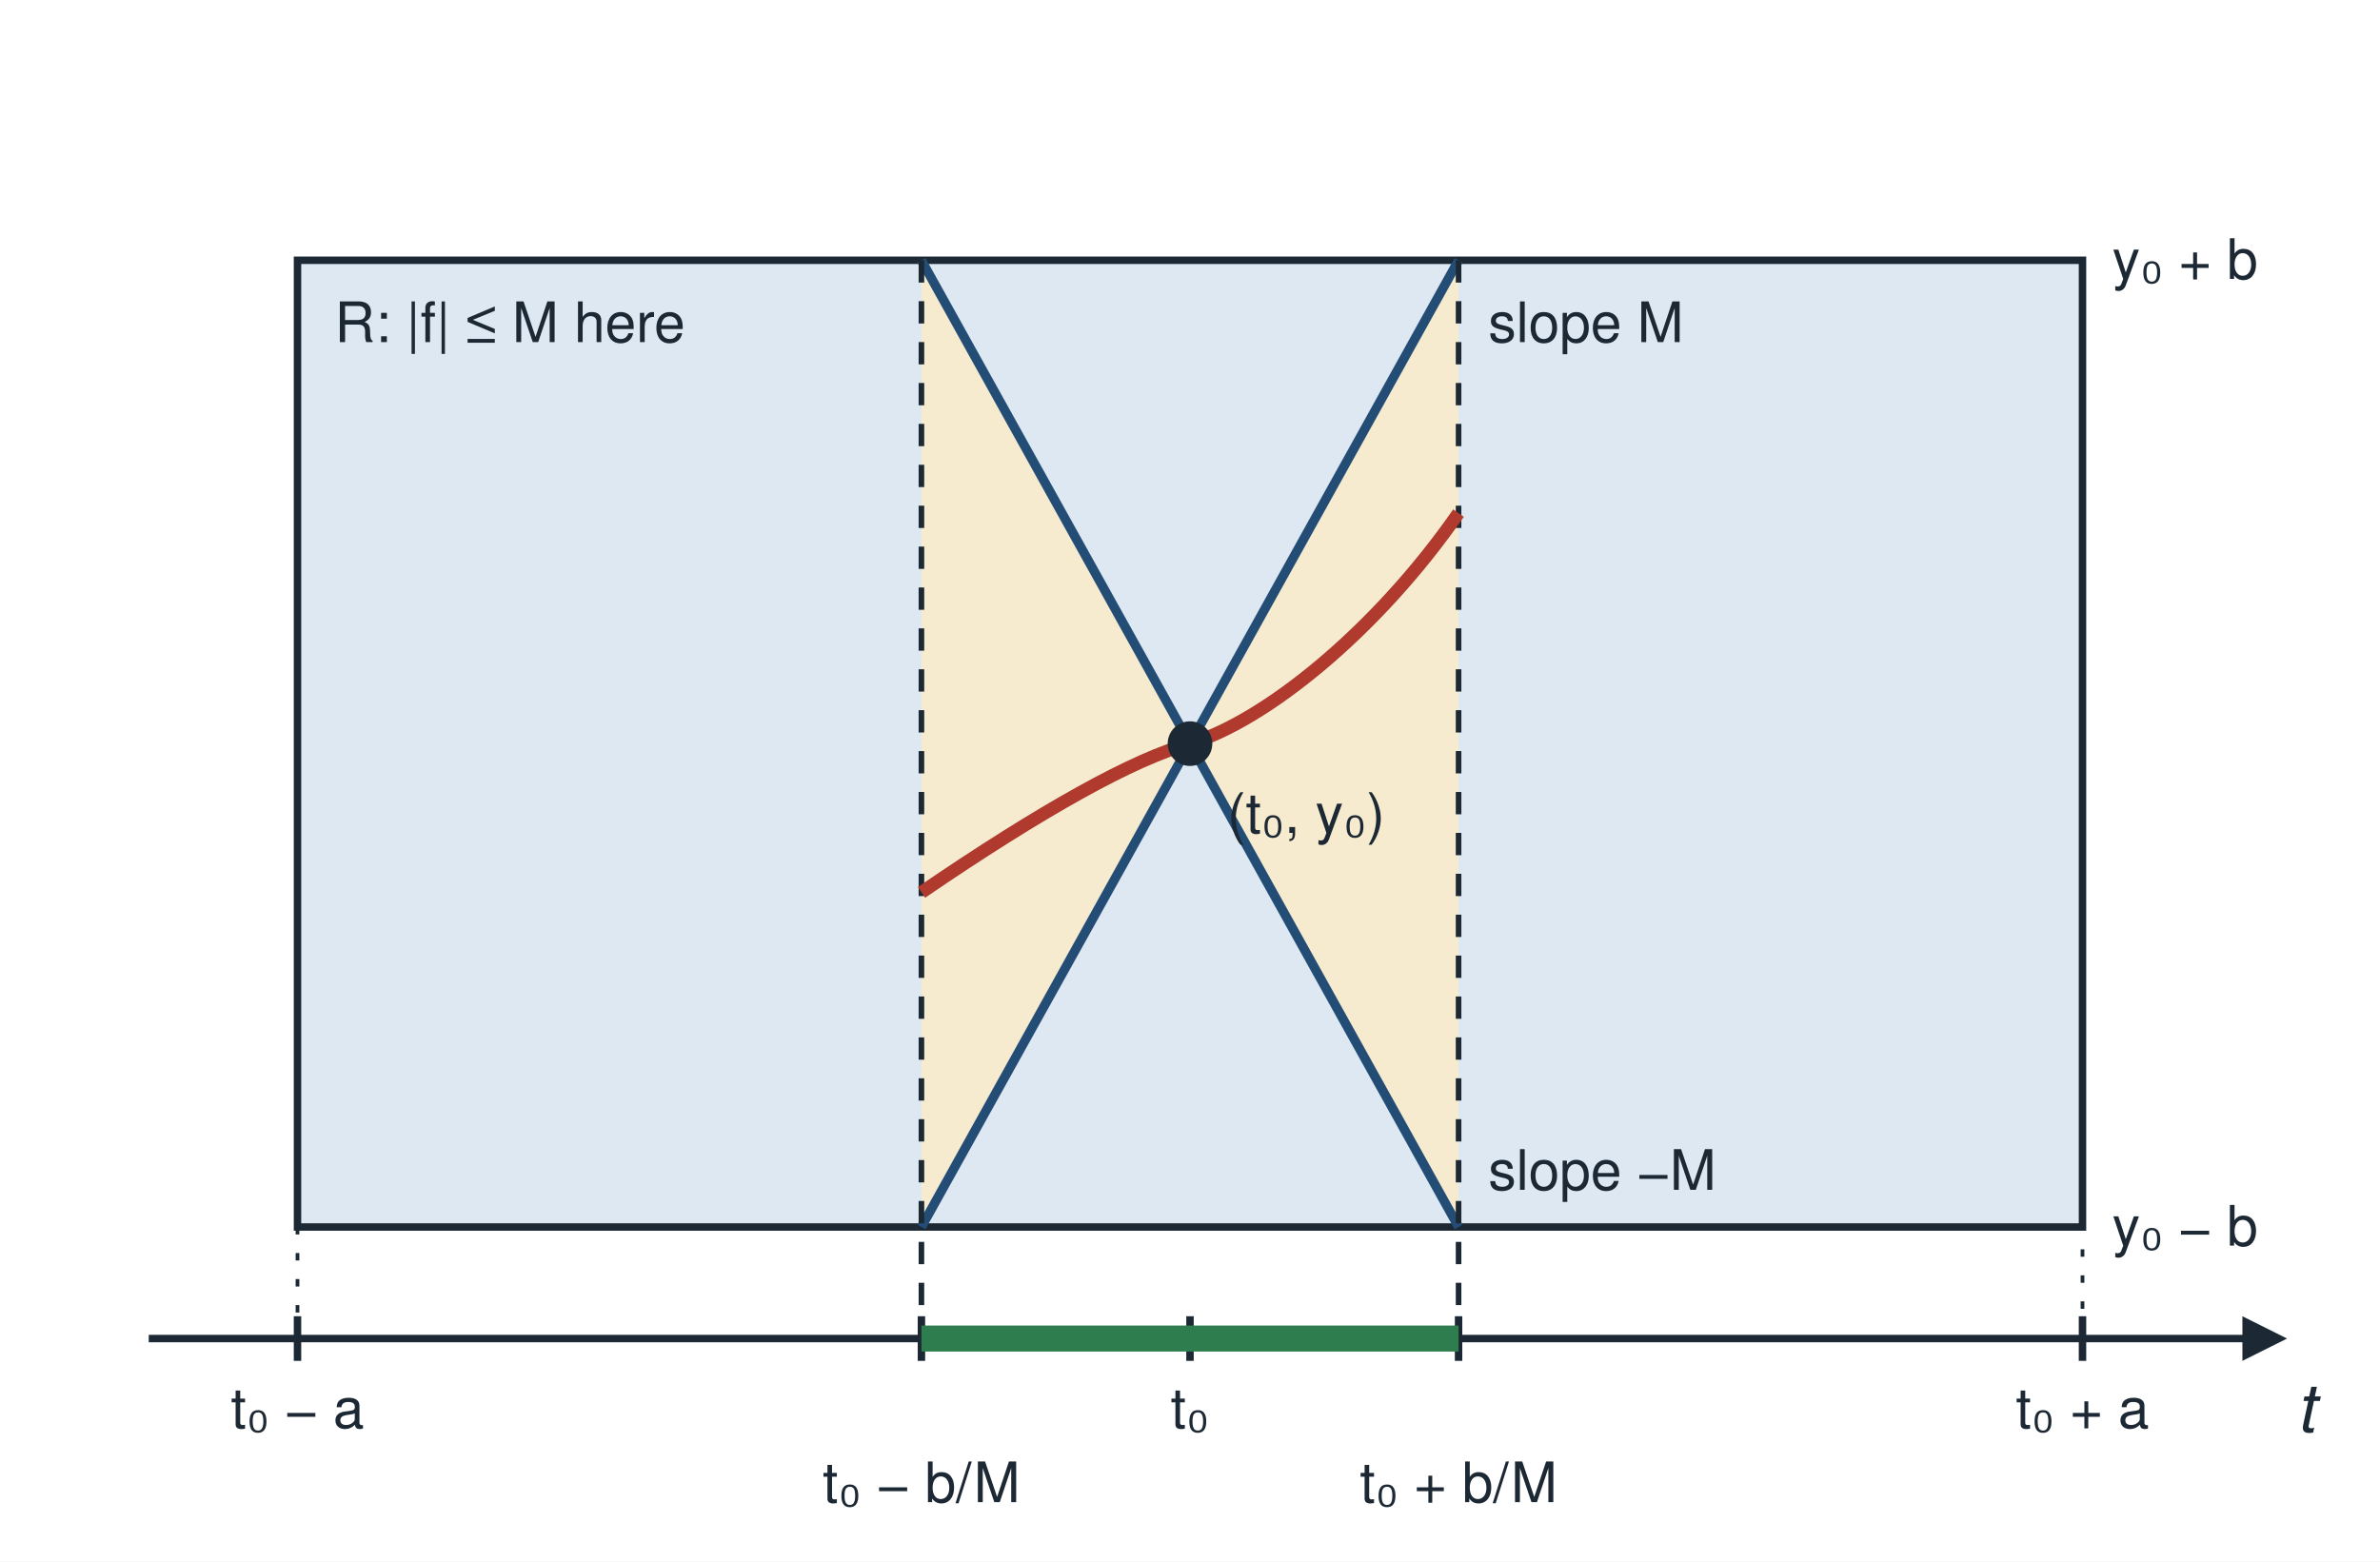
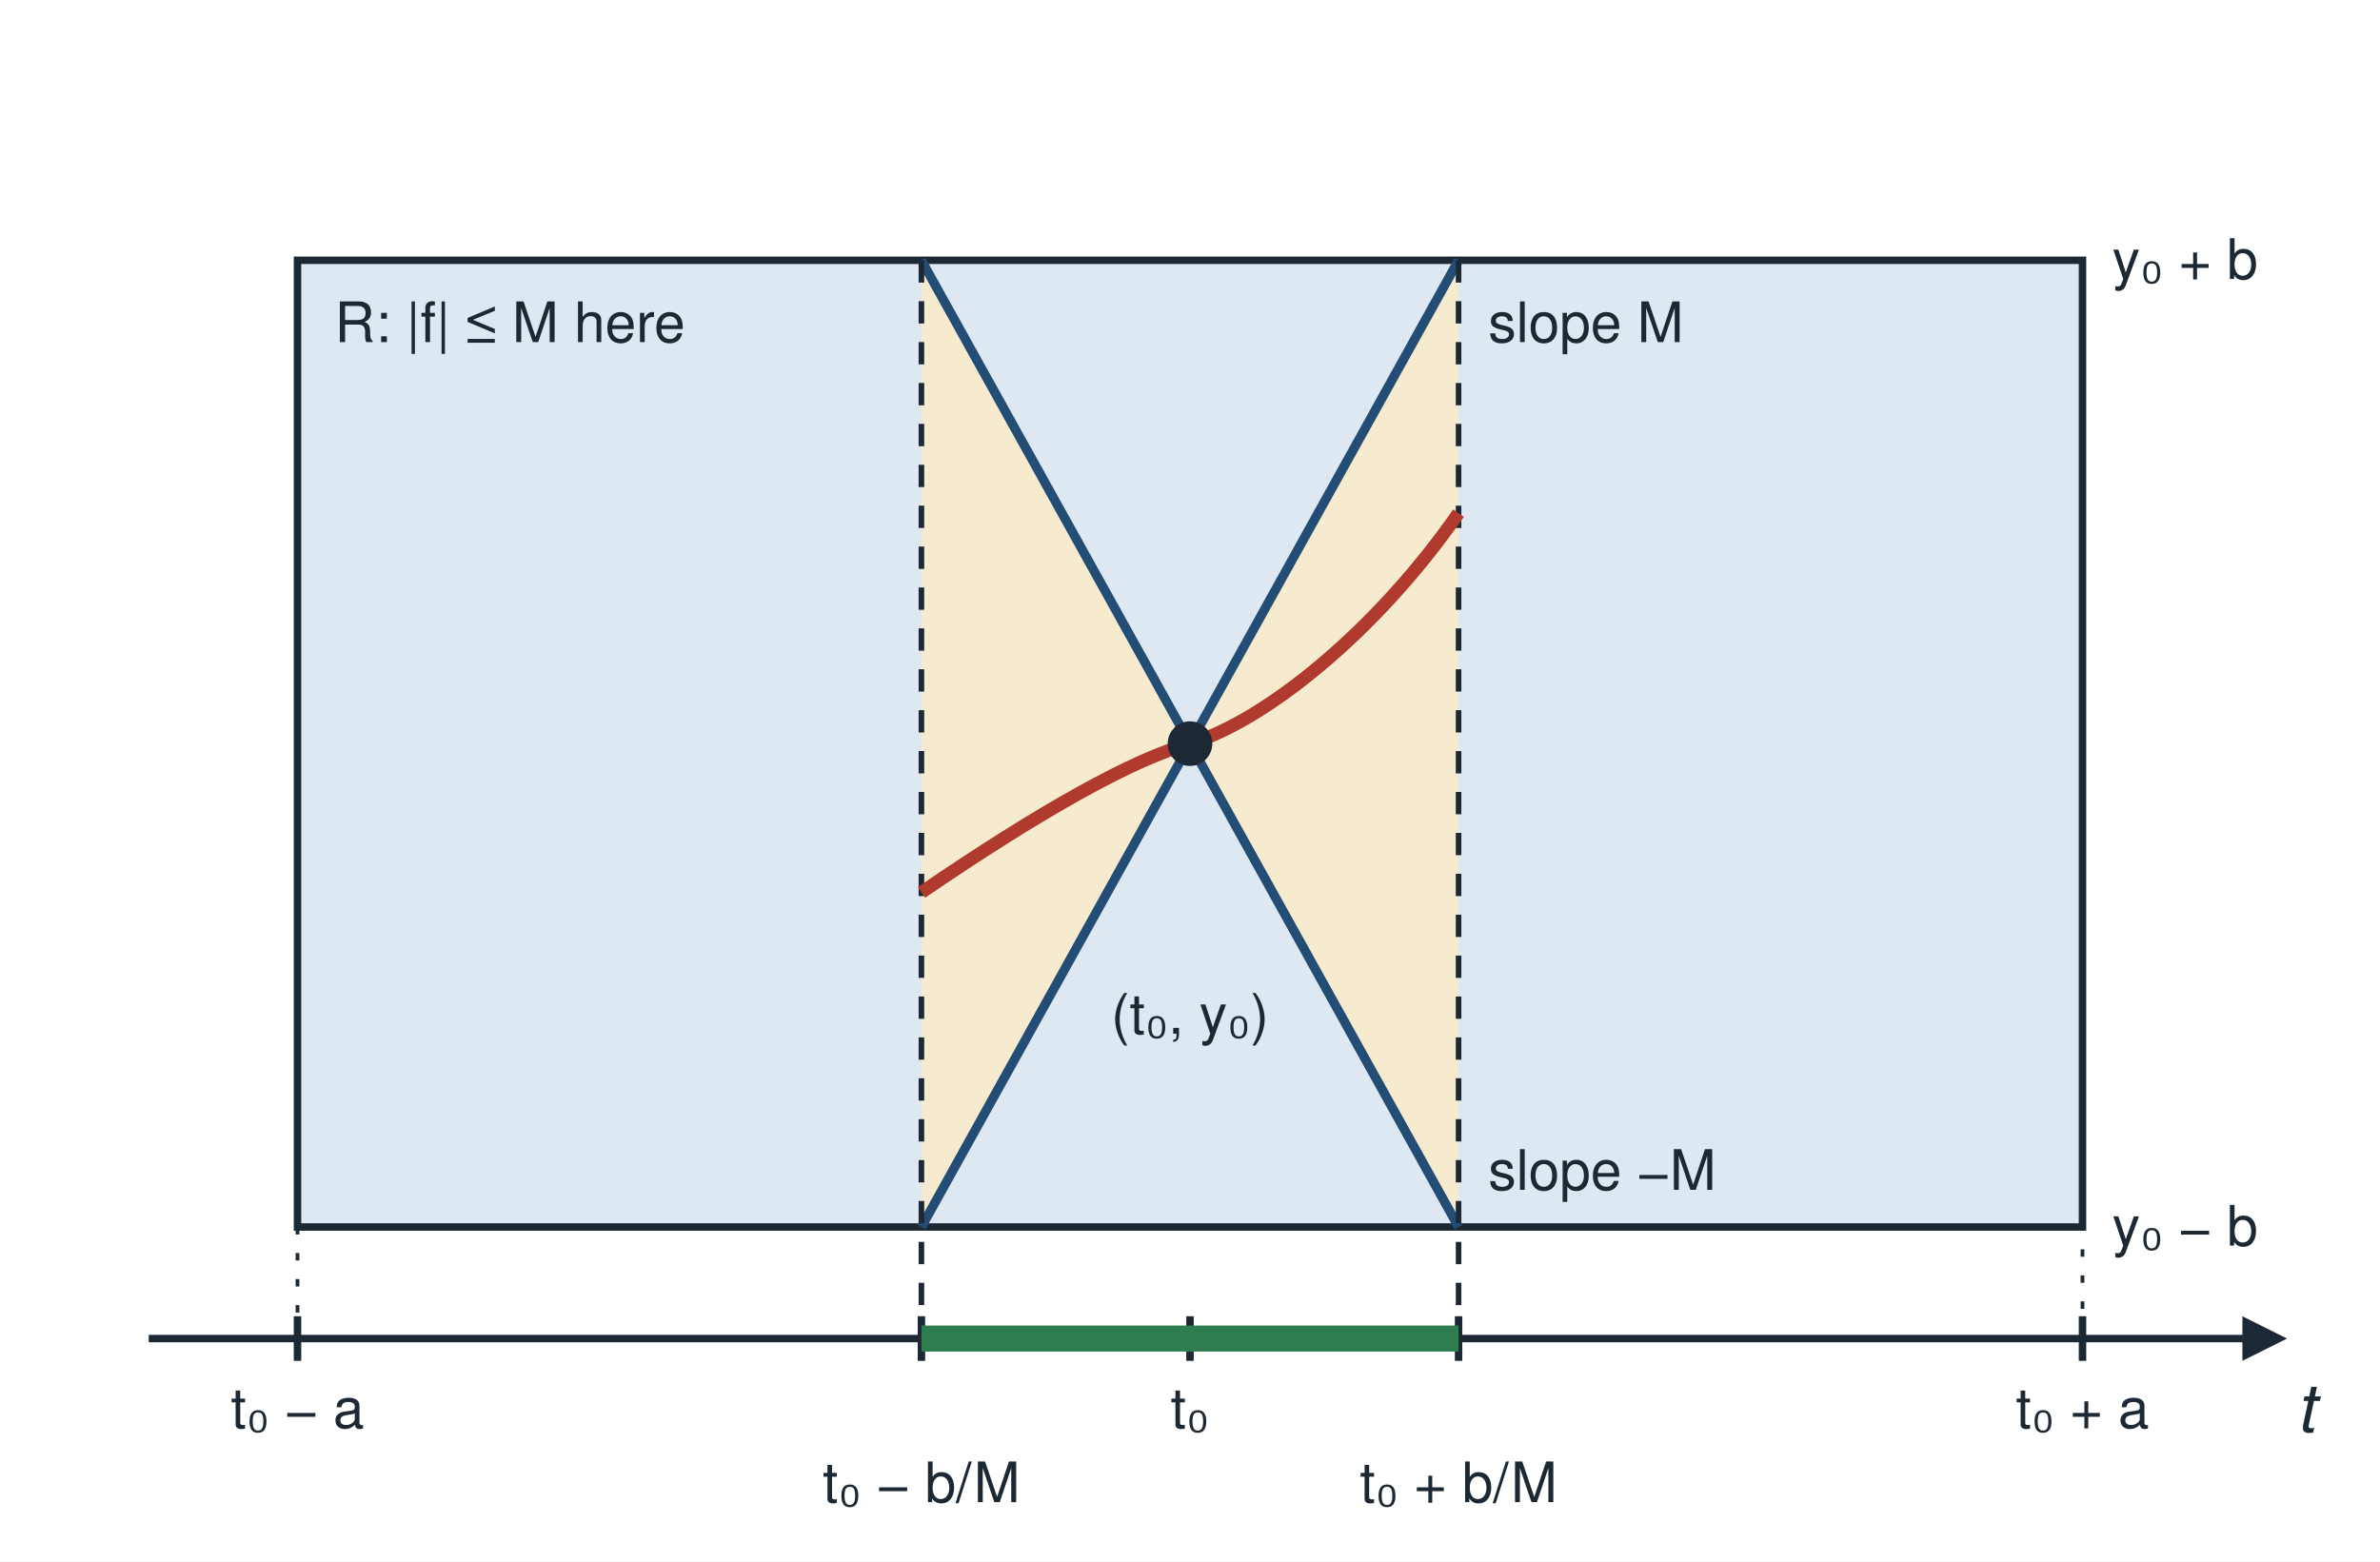
<svg xmlns="http://www.w3.org/2000/svg" width="640" height="420" viewBox="0 0 640 420">
  <rect x="0" y="0" width="640" height="420" fill="#ffffff" />
  <rect x="80" y="70" width="480" height="260" fill="#dde8f3" stroke="#1c2833" stroke-width="2" />
  <polygon points="320,200 392.2,70 392.2,330" fill="#f7ebcf" stroke="none" />
  <polygon points="320,200 247.8,70 247.8,330" fill="#f7ebcf" stroke="none" />
  <line x1="247.778" y1="330" x2="392.222" y2="70" stroke="#244d76" stroke-width="2.5" stroke-linecap="butt" />
  <line x1="247.778" y1="70" x2="392.222" y2="330" stroke="#244d76" stroke-width="2.5" stroke-linecap="butt" />
  <line x1="247.778" y1="70" x2="247.778" y2="360" stroke="#1c2833" stroke-width="1.5" stroke-dasharray="6 5" stroke-linecap="butt" />
  <line x1="392.222" y1="70" x2="392.222" y2="360" stroke="#1c2833" stroke-width="1.5" stroke-dasharray="6 5" stroke-linecap="butt" />
  <path d="M247.8,240 C 280,218 305,204 320,200 C 340,194 370,170 392.2,138" fill="none" stroke="#b03a2e" stroke-width="3.5" />
  <circle cx="320" cy="200" r="6" fill="#1c2833" />
  <line x1="40" y1="360" x2="610" y2="360" stroke="#1c2833" stroke-width="2" stroke-linecap="butt" />
  <polygon points="615,360 603,354 603,366" fill="#1c2833" />
  <line x1="80" y1="354" x2="80" y2="366" stroke="#1c2833" stroke-width="2" stroke-linecap="butt" />
  <line x1="247.778" y1="354" x2="247.778" y2="366" stroke="#1c2833" stroke-width="2" stroke-linecap="butt" />
  <line x1="320" y1="354" x2="320" y2="366" stroke="#1c2833" stroke-width="2" stroke-linecap="butt" />
  <line x1="392.222" y1="354" x2="392.222" y2="366" stroke="#1c2833" stroke-width="2" stroke-linecap="butt" />
  <line x1="560" y1="354" x2="560" y2="366" stroke="#1c2833" stroke-width="2" stroke-linecap="butt" />
  <line x1="392.222" y1="360" x2="560" y2="360" stroke="#1c2833" stroke-width="1" stroke-linecap="butt" />
  <line x1="247.778" y1="360" x2="392.222" y2="360" stroke="#2e7d4f" stroke-width="7" stroke-linecap="butt" />
  <line x1="560" y1="70" x2="560" y2="360" stroke="#1c2833" stroke-width="1" stroke-dasharray="2 5" stroke-linecap="butt" />
  <line x1="80" y1="330" x2="80" y2="360" stroke="#1c2833" stroke-width="1" stroke-dasharray="2 5" stroke-linecap="butt" />
  <text x="620" y="385" font-family="Helvetica, Arial, sans-serif" font-size="18" text-anchor="middle" font-weight="normal" fill="#1c2833" font-style="italic">t</text>
  <text x="80" y="384" font-family="Helvetica, Arial, sans-serif" font-size="15" text-anchor="middle" font-weight="normal" fill="#1c2833">t₀ − a</text>
  <text x="560" y="384" font-family="Helvetica, Arial, sans-serif" font-size="15" text-anchor="middle" font-weight="normal" fill="#1c2833">t₀ + a</text>
  <text x="320" y="384" font-family="Helvetica, Arial, sans-serif" font-size="15" text-anchor="middle" font-weight="normal" fill="#1c2833">t₀</text>
  <text x="392.222" y="404" font-family="Helvetica, Arial, sans-serif" font-size="15" text-anchor="middle" font-weight="normal" fill="#1c2833">t₀ + b/M</text>
  <text x="247.778" y="404" font-family="Helvetica, Arial, sans-serif" font-size="15" text-anchor="middle" font-weight="normal" fill="#1c2833">t₀ − b/M</text>
  <text x="568" y="75" font-family="Helvetica, Arial, sans-serif" font-size="15" text-anchor="start" font-weight="normal" fill="#1c2833">y₀ + b</text>
  <text x="568" y="335" font-family="Helvetica, Arial, sans-serif" font-size="15" text-anchor="start" font-weight="normal" fill="#1c2833">y₀ − b</text>
  <text x="400.222" y="92" font-family="Helvetica, Arial, sans-serif" font-size="15" text-anchor="start" font-weight="normal" fill="#1c2833">slope M</text>
  <text x="400.222" y="320" font-family="Helvetica, Arial, sans-serif" font-size="15" text-anchor="start" font-weight="normal" fill="#1c2833">slope −M</text>
-   <text x="330" y="224" font-family="Helvetica, Arial, sans-serif" font-size="15" text-anchor="start" font-weight="normal" fill="#1c2833">(t₀, y₀)</text>
+   <text x="320" y="278" font-family="Helvetica, Arial, sans-serif" font-size="15" text-anchor="middle" font-weight="normal" fill="#1c2833">(t₀, y₀)</text>
  <text x="90" y="92" font-family="Helvetica, Arial, sans-serif" font-size="15" text-anchor="start" font-weight="normal" fill="#1c2833">R: |f| ≤ M here</text>
</svg>
